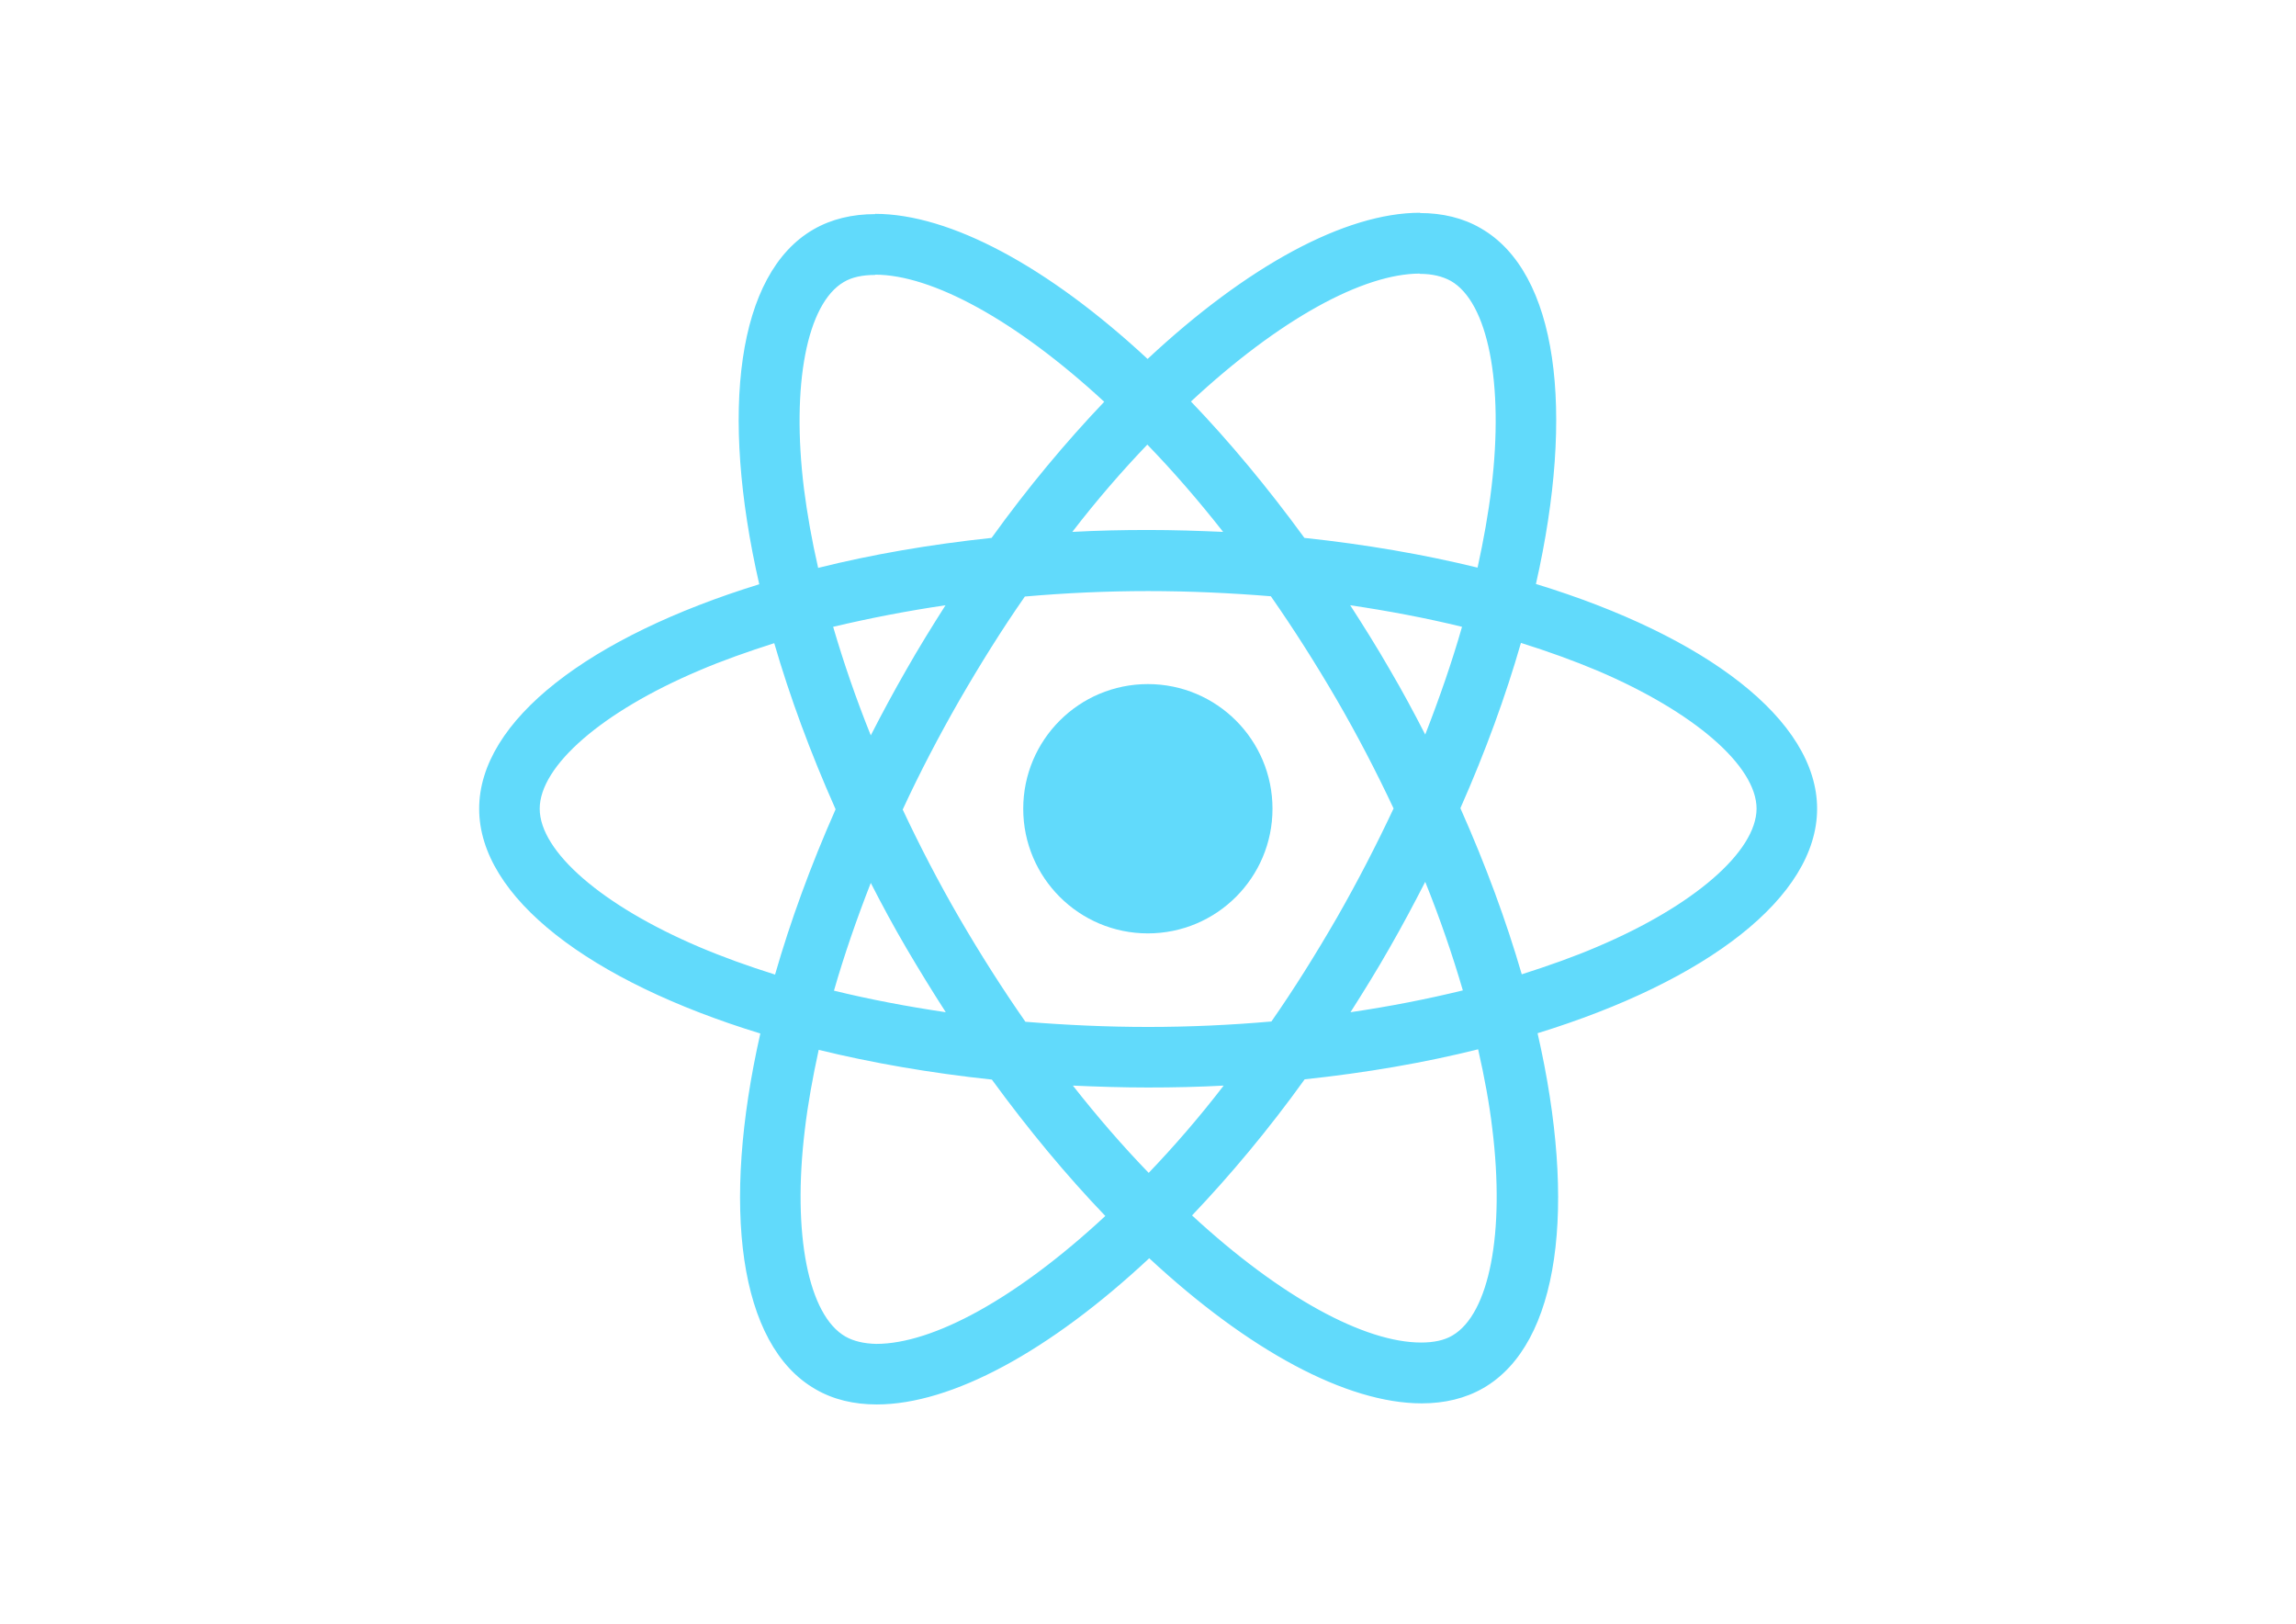
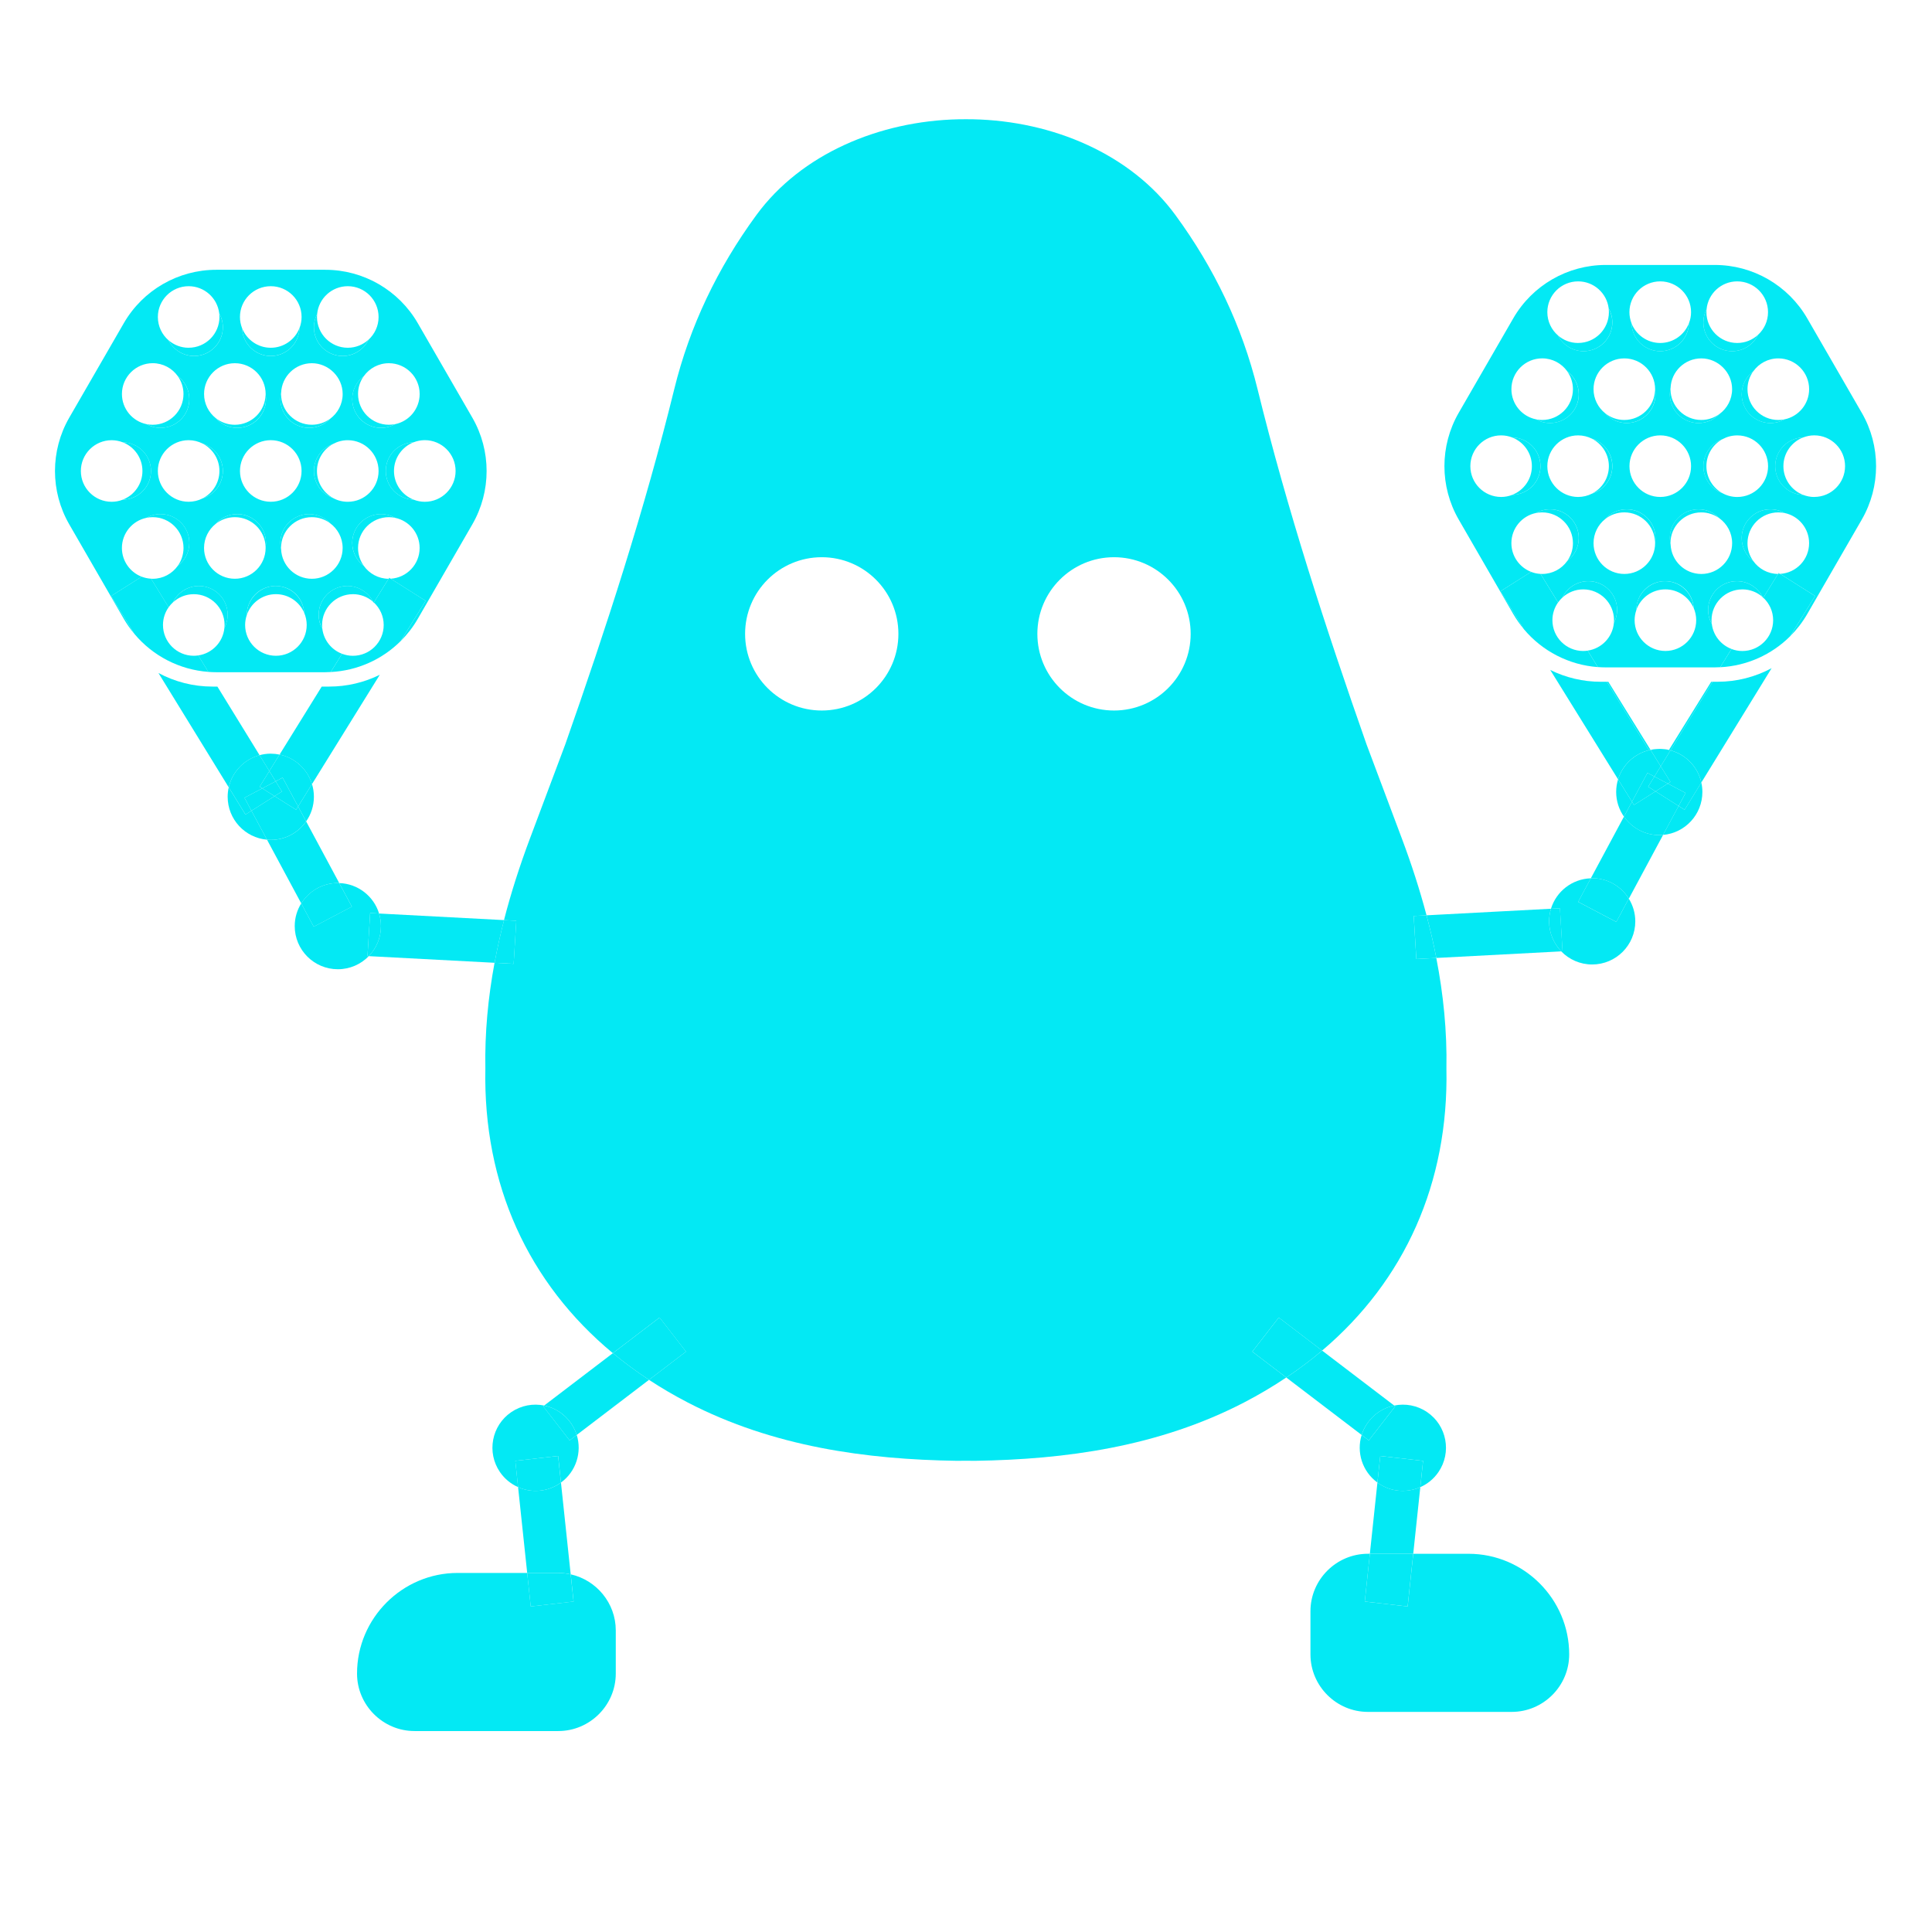
- <svg xmlns="http://www.w3.org/2000/svg" viewBox="0 0 841.9 595.3">
-   <g fill="#61DAFB">
-     <path d="M666.3 296.5c0-32.5-40.7-63.3-103.1-82.4 14.4-63.6 8-114.2-20.2-130.4-6.5-3.8-14.1-5.6-22.4-5.6v22.3c4.6 0 8.3.9 11.4 2.6 13.6 7.8 19.5 37.5 14.9 75.7-1.1 9.4-2.9 19.3-5.1 29.4-19.6-4.8-41-8.5-63.5-10.9-13.5-18.5-27.5-35.3-41.6-50 32.6-30.3 63.2-46.9 84-46.9V78c-27.5 0-63.5 19.6-99.9 53.6-36.4-33.8-72.4-53.2-99.9-53.2v22.3c20.7 0 51.4 16.5 84 46.6-14 14.7-28 31.4-41.3 49.9-22.6 2.4-44 6.1-63.6 11-2.3-10-4-19.7-5.2-29-4.7-38.2 1.1-67.9 14.6-75.8 3-1.8 6.9-2.6 11.5-2.6V78.5c-8.4 0-16 1.8-22.6 5.6-28.1 16.2-34.4 66.7-19.9 130.1-62.2 19.2-102.7 49.9-102.7 82.3 0 32.5 40.7 63.3 103.1 82.4-14.4 63.6-8 114.2 20.2 130.4 6.5 3.8 14.1 5.6 22.5 5.6 27.5 0 63.5-19.6 99.9-53.6 36.4 33.8 72.4 53.2 99.9 53.2 8.4 0 16-1.8 22.6-5.6 28.1-16.2 34.4-66.7 19.9-130.1 62-19.1 102.5-49.9 102.5-82.3zm-130.2-66.7c-3.7 12.9-8.3 26.2-13.5 39.5-4.1-8-8.4-16-13.1-24-4.6-8-9.5-15.8-14.4-23.4 14.2 2.1 27.9 4.7 41 7.9zm-45.8 106.5c-7.8 13.5-15.8 26.3-24.1 38.2-14.9 1.3-30 2-45.2 2-15.1 0-30.2-.7-45-1.9-8.3-11.9-16.4-24.6-24.2-38-7.6-13.1-14.5-26.4-20.8-39.8 6.2-13.4 13.2-26.8 20.7-39.9 7.8-13.5 15.8-26.3 24.1-38.2 14.9-1.3 30-2 45.2-2 15.1 0 30.2.7 45 1.9 8.3 11.9 16.4 24.6 24.2 38 7.6 13.1 14.5 26.4 20.8 39.8-6.3 13.4-13.2 26.8-20.7 39.9zm32.3-13c5.4 13.4 10 26.8 13.8 39.8-13.1 3.2-26.9 5.9-41.2 8 4.9-7.7 9.8-15.6 14.4-23.7 4.6-8 8.9-16.1 13-24.1zM421.2 430c-9.3-9.6-18.6-20.3-27.8-32 9 .4 18.2.7 27.5.7 9.4 0 18.7-.2 27.8-.7-9 11.7-18.3 22.4-27.5 32zm-74.4-58.9c-14.2-2.1-27.9-4.7-41-7.9 3.7-12.9 8.3-26.2 13.5-39.5 4.1 8 8.4 16 13.1 24 4.7 8 9.5 15.8 14.4 23.4zM420.7 163c9.3 9.6 18.6 20.3 27.8 32-9-.4-18.2-.7-27.5-.7-9.4 0-18.7.2-27.8.7 9-11.7 18.3-22.4 27.5-32zm-74 58.9c-4.9 7.7-9.8 15.6-14.4 23.7-4.6 8-8.9 16-13 24-5.4-13.4-10-26.8-13.8-39.8 13.1-3.1 26.9-5.8 41.2-7.9zm-90.5 125.2c-35.4-15.1-58.3-34.9-58.3-50.6 0-15.7 22.9-35.6 58.3-50.6 8.6-3.7 18-7 27.7-10.1 5.7 19.6 13.2 40 22.5 60.9-9.2 20.8-16.6 41.1-22.2 60.6-9.9-3.1-19.3-6.5-28-10.2zM310 490c-13.6-7.8-19.5-37.5-14.9-75.7 1.1-9.4 2.9-19.3 5.1-29.4 19.6 4.8 41 8.5 63.5 10.9 13.5 18.5 27.5 35.3 41.6 50-32.6 30.3-63.2 46.9-84 46.9-4.5-.1-8.3-1-11.3-2.7zm237.2-76.2c4.7 38.2-1.1 67.9-14.6 75.8-3 1.8-6.9 2.6-11.5 2.6-20.7 0-51.4-16.5-84-46.6 14-14.7 28-31.4 41.3-49.9 22.6-2.4 44-6.1 63.6-11 2.3 10.1 4.1 19.8 5.2 29.1zm38.5-66.7c-8.6 3.7-18 7-27.7 10.1-5.7-19.6-13.2-40-22.5-60.9 9.2-20.8 16.6-41.1 22.2-60.6 9.9 3.1 19.3 6.5 28.1 10.2 35.4 15.1 58.3 34.9 58.3 50.6-.1 15.7-23 35.6-58.4 50.6zM320.8 78.4z" />
-     <circle cx="420.9" cy="296.5" r="45.7" />
-     <path d="M520.5 78.1z" />
-   </g>
+ <svg xmlns="http://www.w3.org/2000/svg" id="Layer_1" data-name="Layer 1" viewBox="140 150 800 800">
+   <defs>
+     <style>
+       .cls-1 {
+         fill: #03e9f4;
+       }
+     </style>
+   </defs>
+   <path class="cls-1" d="m812.44,488.15l-13.71,25.53c.19,0,.38-.03.58-.03,6.41,0,12.01,3.39,15.16,8.46l14.18-26.39c-.52.05-1.04.08-1.56.08-6.06,0-11.41-3.03-14.64-7.65Z" />
+   <path class="cls-1" d="m782.22,526.29l-51.52,2.72c1.55,5.86,2.91,11.74,4.06,17.66l51.74-2.73c-3.12-3.22-5.05-7.6-5.05-12.43,0-1.82.28-3.57.78-5.22Z" />
+   <path class="cls-1" d="m793.48,523.44l5.24-9.75c-7.79.25-14.32,5.47-16.5,12.61l3.7-.2,1.09,17.82-.53.03c3.24,3.34,7.78,5.42,12.8,5.42,9.86,0,17.86-7.99,17.86-17.86,0-3.45-1-6.66-2.69-9.4l-5.18,9.64-15.8-8.31Z" />
+   <path class="cls-1" d="m799.3,513.65c-.19,0-.38.02-.58.03l-5.24,9.75,15.8,8.31,5.18-9.64c-3.15-5.07-8.75-8.46-15.16-8.46Z" />
+   <path class="cls-1" d="m785.93,526.09l-3.7.2c-.5,1.65-.78,3.4-.78,5.22,0,4.84,1.93,9.22,5.05,12.43l.53-.03-1.09-17.82Z" />
+   <path class="cls-1" d="m827.46,460.09c-.06,0-.13.01-.19.01,1.54.02,3.02.23,4.45.62l17.46-28.4h-.62l-17.45,28.15c-1.18-.24-2.4-.37-3.64-.37Z" />
+   <path class="cls-1" d="m822.78,460.64l-17.42-28.33h-2.47c-7.39,0-14.54-1.72-20.96-4.89l28.07,45.27c1.83-5.95,6.69-10.54,12.77-12.05Z" />
+   <path class="cls-1" d="m851.26,432.31h-2.08l-17.46,28.4c6.37,1.71,11.33,6.84,12.77,13.31l29.1-47.34c-6.76,3.62-14.4,5.62-22.33,5.62Z" />
+   <path class="cls-1" d="m810.01,472.69c-.51,1.66-.79,3.42-.79,5.25,0,3.8,1.2,7.31,3.22,10.21l3.32-6.18-5.75-9.27Z" />
+   <path class="cls-1" d="m835.07,483.74l-6.44,11.98c9.13-.79,16.29-8.44,16.29-17.78,0-1.35-.16-2.65-.44-3.91l-6.93,11.28-2.48-1.57Z" />
+   <path class="cls-1" d="m825.51,477.69l-8.91,5.63-.84-1.35-3.32,6.18c3.23,4.62,8.58,7.65,14.64,7.65.53,0,1.05-.03,1.56-.08l6.44-11.98-9.57-6.05Z" />
+   <path class="cls-1" d="m823.5,460.58l4.17,6.72,4.04-6.58c-1.42-.38-2.91-.6-4.45-.62-1.3.02-2.55.2-3.76.48Z" />
+   <path class="cls-1" d="m822.17,470.03l2.88,1.52,2.62-4.25-4.17-6.72c-.22.05-.46.08-.68.14l-.04-.07c-6.08,1.51-10.94,6.1-12.77,12.05l5.75,9.27,6.41-11.94Z" />
+   <polygon class="cls-1" points="825.05 471.55 822.17 470.03 815.76 481.97 816.6 483.32 825.51 477.69 822.46 475.76 825.05 471.55" />
+   <path class="cls-1" d="m831.71,460.72l-4.04,6.58,4.02,6.48-1.09.69,7.37,3.88-2.89,5.39,2.48,1.57,6.93-11.28c-1.45-6.47-6.41-11.6-12.77-13.31Z" />
+   <polygon class="cls-1" points="835.07 483.74 837.97 478.35 830.6 474.47 825.51 477.69 835.07 483.74" />
+   <polygon class="cls-1" points="830.6 474.47 831.69 473.78 827.67 467.29 825.05 471.55 830.6 474.47" />
+   <polygon class="cls-1" points="822.46 475.76 825.51 477.69 830.6 474.47 825.05 471.55 822.46 475.76" />
+   <path class="cls-1" d="m823.43,460.46l-17.45-28.15h-.62l17.42,28.33c.22-.05.43-.14.65-.18Z" />
+   <path class="cls-1" d="m827.07,460.09c-1.25,0-2.47.13-3.64.37l.07.12c1.22-.28,2.47-.46,3.76-.48-.06,0-.13-.01-.19-.01Z" />
+   <path class="cls-1" d="m822.78,460.64l.04.07c.22-.06.46-.09.68-.14l-.07-.12c-.22.05-.43.13-.65.18Z" />
+   <path class="cls-1" d="m910.91,320.92l-22.57-39.09c-7.9-13.68-22.5-22.12-38.3-22.12h-45.14c-15.8,0-30.4,8.43-38.3,22.12l-22.57,39.09c-7.9,13.68-7.9,30.55,0,44.23l22.57,39.09c1.3,2.25,2.79,4.34,4.42,6.28l-9.66-15.72,12.65-8c-4.78-1.84-8.18-6.47-8.18-11.89,0-6.16,4.37-11.3,10.17-12.49,1.73-.97,3.72-1.54,5.84-1.54,6.57,0,11.9,5.33,11.9,11.9,0,3.9-1.89,7.36-4.79,9.53-2.31,3.24-6.09,5.35-10.37,5.35-.23,0-.45-.02-.68-.03l7.27,11.82c.53-.75,1.15-1.44,1.82-2.06,1.92-3.99,5.99-6.75,10.72-6.75,6.57,0,11.9,5.33,11.9,11.9,0,1.97-.49,3.83-1.34,5.47-.55,5.86-5.07,10.55-10.84,11.39l4.19,6.82c1.08.08,2.17.13,3.27.13h45.14c.76,0,1.51-.04,2.27-.08l4.68-7.55c-4.36-1.64-7.57-5.59-8.16-10.36-.97-1.72-1.52-3.7-1.52-5.82,0-6.57,5.33-11.9,11.9-11.9,4.63,0,8.64,2.65,10.61,6.52.12.1.23.21.35.32l6.09-9.82c-4.24-.04-7.97-2.14-10.26-5.35-2.9-2.17-4.79-5.62-4.79-9.53,0-6.57,5.33-11.9,11.9-11.9,2.12,0,4.11.56,5.84,1.54,5.81,1.19,10.17,6.33,10.17,12.49,0,6.79-5.31,12.33-12,12.72l14.49,9.16-10.32,16.65c2.71-2.71,5.1-5.79,7.07-9.2l22.57-39.09c7.9-13.68,7.9-30.55,0-44.23Zm-64.25-42.87c.61-6.47,6.06-11.54,12.69-11.54,7.04,0,12.75,5.71,12.75,12.75,0,3.73-1.61,7.07-4.16,9.41-1.92,3.99-5.99,6.75-10.72,6.75-6.57,0-11.9-5.33-11.9-11.9,0-1.97.49-3.83,1.34-5.47Zm10.57,33.1c0,4.23-2.07,7.97-5.24,10.29-2.17,2.3-5.24,3.74-8.65,3.74-6.57,0-11.9-5.33-11.9-11.9,0-.92.11-1.81.31-2.67.29-6.79,5.87-12.21,12.73-12.21s12.75,5.71,12.75,12.75Zm-17,31.88c0,7.04-5.71,12.75-12.75,12.75s-12.75-5.71-12.75-12.75,5.71-12.75,12.75-12.75,12.75,5.71,12.75,12.75Zm-12.75-76.52c7.04,0,12.75,5.71,12.75,12.75,0,1.62-.32,3.17-.87,4.6-.18,6.41-5.43,11.56-11.89,11.56s-11.7-5.15-11.89-11.56c-.55-1.43-.87-2.97-.87-4.6,0-7.04,5.71-12.75,12.75-12.75Zm-2.13,44.64c0,.1-.01.19-.01.29.09.6.16,1.21.16,1.84,0,6.57-5.33,11.9-11.9,11.9-3.57,0-6.77-1.58-8.95-4.07-2.92-2.34-4.8-5.93-4.8-9.96,0-7.04,5.71-12.75,12.75-12.75s12.75,5.71,12.75,12.75Zm-31.88-44.64c6.51,0,11.88,4.89,12.65,11.19.97,1.72,1.52,3.7,1.52,5.82,0,6.57-5.33,11.9-11.9,11.9-4.63,0-8.64-2.65-10.61-6.52-2.7-2.34-4.41-5.78-4.41-9.64,0-7.04,5.71-12.75,12.75-12.75Zm-14.88,31.88c4.28,0,8.06,2.12,10.37,5.35,2.9,2.17,4.79,5.62,4.79,9.53,0,6.57-5.33,11.9-11.9,11.9-2.12,0-4.11-.56-5.84-1.54-5.81-1.19-10.17-6.33-10.17-12.49,0-7.04,5.71-12.75,12.75-12.75Zm-12.43,56.53c-1.42.55-2.96.86-4.57.86-7.04,0-12.75-5.71-12.75-12.75s5.71-12.75,12.75-12.75c1.61,0,3.15.31,4.57.86,6.49.1,11.72,5.38,11.72,11.89s-5.23,11.8-11.72,11.89Zm27.31.86c-7.04,0-12.75-5.71-12.75-12.75s5.71-12.75,12.75-12.75c2.05,0,3.99.5,5.71,1.36,4.9,1.48,8.47,6.02,8.47,11.39s-3.57,9.92-8.47,11.39c-1.72.86-3.65,1.36-5.71,1.36Zm6.38,19.13c0-4.03,1.88-7.62,4.8-9.96,2.18-2.49,5.38-4.07,8.95-4.07,6.57,0,11.9,5.33,11.9,11.9,0,.63-.06,1.24-.16,1.84,0,.1.01.19.01.29,0,7.04-5.71,12.75-12.75,12.75s-12.75-5.71-12.75-12.75Zm29.76,44.64c-7.04,0-12.75-5.71-12.75-12.75,0-1.46.26-2.86.71-4.17,0-.03,0-.05,0-.08,0-6.57,5.33-11.9,11.9-11.9s11.46,4.92,11.86,11.13c.66,1.54,1.03,3.24,1.03,5.02,0,7.04-5.71,12.75-12.75,12.75Zm14.88-31.88c-6.86,0-12.44-5.42-12.73-12.21-.2-.86-.31-1.75-.31-2.67,0-6.57,5.33-11.9,11.9-11.9,3.41,0,6.48,1.44,8.65,3.74,3.17,2.32,5.24,6.06,5.24,10.29,0,7.04-5.71,12.75-12.75,12.75Zm14.88-31.88c-2.19,0-4.26-.55-6.06-1.53-4.64-1.63-7.97-6.03-7.97-11.22s3.33-9.6,7.97-11.22c1.8-.98,3.87-1.53,6.06-1.53,7.04,0,12.75,5.71,12.75,12.75s-5.71,12.75-12.75,12.75Zm1.84-42.51c0-3.9,1.89-7.36,4.79-9.53,2.31-3.24,6.09-5.35,10.37-5.35,7.04,0,12.75,5.71,12.75,12.75,0,6.16-4.37,11.3-10.17,12.49-1.73.97-3.72,1.54-5.84,1.54-6.57,0-11.9-5.33-11.9-11.9Zm30.04,42.51c-1.62,0-3.17-.32-4.6-.87-6.41-.18-11.56-5.43-11.56-11.89s5.15-11.7,11.56-11.89c1.43-.55,2.97-.87,4.6-.87,7.04,0,12.75,5.71,12.75,12.75s-5.71,12.75-12.75,12.75Z" />
+   <path class="cls-1" d="m807.62,343.03c0-5.38-3.57-9.92-8.47-11.39,4.18,2.1,7.05,6.4,7.05,11.39s-2.87,9.3-7.05,11.39c4.9-1.48,8.47-6.02,8.47-11.39Z" />
+   <path class="cls-1" d="m766.14,331.14c4.78,1.84,8.18,6.46,8.18,11.89s-3.4,10.05-8.18,11.89c6.49-.1,11.72-5.38,11.72-11.89s-5.23-11.8-11.72-11.89Z" />
+   <path class="cls-1" d="m878.47,343.03c0-5.42,3.39-10.04,8.16-11.89-6.41.18-11.56,5.43-11.56,11.89s5.15,11.7,11.56,11.89c-4.77-1.85-8.16-6.47-8.16-11.89Z" />
+   <path class="cls-1" d="m846.59,343.03c0-4.85,2.71-9.07,6.7-11.22-4.64,1.63-7.97,6.03-7.97,11.22s3.33,9.6,7.97,11.22c-3.99-2.16-6.7-6.37-6.7-11.22Z" />
+   <path class="cls-1" d="m778.57,323.9c-.88,0-1.75-.09-2.58-.26,1.73.97,3.72,1.54,5.84,1.54,6.57,0,11.9-5.33,11.9-11.9,0-3.9-1.89-7.36-4.79-9.53,1.49,2.09,2.38,4.64,2.38,7.4,0,7.04-5.71,12.75-12.75,12.75Z" />
+   <path class="cls-1" d="m812.58,323.9c-3.01,0-5.77-1.05-7.96-2.8,2.18,2.49,5.38,4.07,8.95,4.07,6.57,0,11.9-5.33,11.9-11.9,0-.63-.06-1.24-.16-1.84-.15,6.91-5.79,12.47-12.74,12.47Z" />
+   <path class="cls-1" d="m876.35,323.9c-7.04,0-12.75-5.71-12.75-12.75,0-2.76.89-5.31,2.38-7.4-2.9,2.17-4.79,5.62-4.79,9.53,0,6.57,5.33,11.9,11.9,11.9,2.12,0,4.11-.56,5.84-1.54-.83.17-1.7.26-2.58.26Z" />
+   <path class="cls-1" d="m831.71,311.15c0-.18.02-.36.03-.54-.2.86-.31,1.75-.31,2.67,0,6.57,5.33,11.9,11.9,11.9,3.41,0,6.48-1.44,8.65-3.74-2.11,1.54-4.7,2.46-7.51,2.46-7.04,0-12.75-5.71-12.75-12.75Z" />
+   <path class="cls-1" d="m808.33,406.8c0,.41-.02.82-.06,1.22.85-1.64,1.34-3.49,1.34-5.47,0-6.57-5.33-11.9-11.9-11.9-4.72,0-8.79,2.76-10.72,6.75,2.27-2.07,5.28-3.35,8.59-3.35,7.04,0,12.75,5.71,12.75,12.75Z" />
+   <path class="cls-1" d="m829.58,394.05c5.26,0,9.77,3.18,11.72,7.73-.4-6.21-5.55-11.13-11.86-11.13s-11.9,5.33-11.9,11.9c0,.03,0,.05,0,.08,1.73-4.99,6.46-8.58,12.04-8.58Z" />
+   <path class="cls-1" d="m861.47,394.05c3.19,0,6.1,1.18,8.34,3.12-1.97-3.87-5.97-6.52-10.61-6.52-6.57,0-11.9,5.33-11.9,11.9,0,2.11.56,4.09,1.52,5.82-.06-.51-.11-1.03-.11-1.56,0-7.04,5.71-12.75,12.75-12.75Z" />
+   <path class="cls-1" d="m791.32,374.92c0,2.76-.89,5.31-2.38,7.4,2.9-2.17,4.79-5.62,4.79-9.53,0-6.57-5.33-11.9-11.9-11.9-2.12,0-4.11.56-5.84,1.54.83-.17,1.7-.26,2.58-.26,7.04,0,12.75,5.71,12.75,12.75Z" />
+   <path class="cls-1" d="m825.32,374.63c.09-.6.16-1.21.16-1.84,0-6.57-5.33-11.9-11.9-11.9-3.57,0-6.77,1.58-8.95,4.07,2.18-1.75,4.94-2.8,7.96-2.8,6.95,0,12.59,5.56,12.74,12.47Z" />
+   <path class="cls-1" d="m876.35,362.17c.88,0,1.75.09,2.58.26-1.73-.97-3.72-1.54-5.84-1.54-6.57,0-11.9,5.33-11.9,11.9,0,3.9,1.89,7.36,4.79,9.53-1.49-2.09-2.38-4.64-2.38-7.4,0-7.04,5.71-12.75,12.75-12.75Z" />
+   <path class="cls-1" d="m844.46,362.17c2.81,0,5.41.92,7.51,2.46-2.17-2.3-5.24-3.74-8.65-3.74-6.57,0-11.9,5.33-11.9,11.9,0,.92.11,1.81.31,2.67,0-.18-.03-.36-.03-.54,0-7.04,5.71-12.75,12.75-12.75Z" />
+   <path class="cls-1" d="m793.45,292.02c-3.19,0-6.1-1.18-8.34-3.12,1.97,3.87,5.97,6.52,10.61,6.52,6.57,0,11.9-5.33,11.9-11.9,0-2.11-.56-4.09-1.52-5.82.06.51.11,1.03.11,1.56,0,7.04-5.71,12.75-12.75,12.75Z" />
+   <path class="cls-1" d="m827.46,292.02c-5.42,0-10.04-3.39-11.89-8.16.18,6.41,5.43,11.56,11.89,11.56s11.7-5.15,11.89-11.56c-1.85,4.77-6.47,8.16-11.89,8.16Z" />
+   <path class="cls-1" d="m857.22,295.42c4.72,0,8.79-2.76,10.72-6.75-2.27,2.07-5.28,3.35-8.59,3.35-7.04,0-12.75-5.71-12.75-12.75,0-.41.02-.82.06-1.22-.85,1.64-1.34,3.49-1.34,5.47,0,6.57,5.33,11.9,11.9,11.9Z" />
+   <path class="cls-1" d="m877.1,387.64c-.25.01-.5.04-.75.04-.04,0-.07,0-.11,0l-6.09,9.82c2.5,2.33,4.07,5.64,4.07,9.32,0,7.04-5.71,12.75-12.75,12.75-1.58,0-3.09-.3-4.49-.83l-4.68,7.55c11.02-.56,21.31-5.2,28.97-12.84l10.32-16.65-14.49-9.16Z" />
+   <path class="cls-1" d="m795.57,419.56c-7.04,0-12.75-5.71-12.75-12.75,0-2.74.87-5.27,2.34-7.35l-7.27-11.82c-1.37-.07-2.68-.36-3.9-.83l-12.65,8,9.66,15.72c7.63,9.1,18.65,14.82,30.61,15.7l-4.19-6.82c-.61.09-1.22.15-1.85.15Z" />
+   <path class="cls-1" d="m870.15,397.48c-.11-.11-.23-.21-.35-.32.08.16.16.33.24.49l.11-.18Z" />
+   <path class="cls-1" d="m877.1,387.64l-.6-.38-.26.41s.07,0,.11,0c.25,0,.5-.02.75-.04Z" />
+   <path class="cls-1" d="m725.39,529.29l5.31-.28c-2.83-10.68-6.26-21.26-10.18-31.7-4.89-13.03-9.81-26.05-14.67-39.09-17.01-48.45-32.85-97.17-45.13-147.11-6.41-26.07-17.91-50.1-34.03-72.1-18.47-25.2-50.74-38.92-83.8-39.62-.98-.02-1.96-.01-2.93-.02-.98,0-1.95,0-2.93.02-33.06.7-65.33,14.42-83.8,39.62-16.12,22-27.62,46.03-34.03,72.1-12.28,49.94-28.11,98.66-45.13,147.11-4.86,13.03-9.78,26.05-14.67,39.09-4.16,11.09-7.79,22.33-10.71,33.69l5.09.27-1.09,17.82-7.91-.42c-2.68,14.44-4.08,29.05-3.8,43.8-.97,47.9,17.71,88.76,52.78,117.84l19.34-14.74,10.95,14.11-15.32,11.68c5.1,3.34,10.45,6.49,16.08,9.4,35.43,18.35,73.98,23.57,111.34,24.13,1.27,0,2.53-.02,3.8-.03,1.27.01,2.53.03,3.8.03,37.37-.56,75.91-5.78,111.34-24.13,6.16-3.19,11.99-6.66,17.52-10.36l-14.06-10.72,10.95-14.11,17.95,13.68c34.24-29,52.44-69.46,51.48-116.77.29-15.44-1.26-30.72-4.19-45.81l-8.27.44-1.09-17.82Zm-245.12-85.08c-17.53,0-31.74-14.21-31.74-31.74s14.21-31.74,31.74-31.74,31.74,14.21,31.74,31.74-14.21,31.74-31.74,31.74Zm121.02,0c-17.53,0-31.74-14.21-31.74-31.74s14.21-31.74,31.74-31.74,31.74,14.21,31.74,31.74-14.21,31.74-31.74,31.74Z" />
+   <path class="cls-1" d="m725.39,529.29l1.09,17.82,8.27-.44c-1.15-5.92-2.51-11.81-4.06-17.66l-5.31.28Z" />
+   <path class="cls-1" d="m279.9,515.64c.19,0,.38.02.58.03l-13.71-25.53c-3.23,4.62-8.58,7.65-14.64,7.65-.53,0-1.05-.03-1.56-.08l14.18,26.39c3.15-5.07,8.75-8.46,15.16-8.46Z" />
+   <path class="cls-1" d="m296.97,528.27c.5,1.65.78,3.4.78,5.22,0,4.84-1.93,9.22-5.05,12.43l52.1,2.75c1.1-5.92,2.41-11.81,3.92-17.67l-51.74-2.73Z" />
+   <path class="cls-1" d="m353.8,531.27l-5.09-.27c-1.5,5.86-2.82,11.75-3.92,17.67l7.91.42,1.09-17.82Z" />
+   <path class="cls-1" d="m293.27,528.07l3.7.2c-2.18-7.14-8.71-12.36-16.5-12.61l5.24,9.75-15.8,8.31-5.18-9.64c-1.7,2.73-2.69,5.94-2.69,9.4,0,9.86,7.99,17.86,17.86,17.86,5.02,0,9.56-2.08,12.8-5.42l-.53-.03,1.1-17.82Z" />
+   <path class="cls-1" d="m285.71,525.42l-5.24-9.75c-.19,0-.38-.03-.58-.03-6.41,0-12.01,3.39-15.16,8.46l5.18,9.64,15.8-8.31Z" />
+   <path class="cls-1" d="m296.97,528.27l-3.7-.2-1.1,17.82.53.03c3.12-3.22,5.05-7.6,5.05-12.43,0-1.82-.28-3.57-.78-5.22Z" />
+   <path class="cls-1" d="m354.53,765.8l3.77,35.52h12.86c1.77,0,3.49.21,5.15.58l-4.03-38.01c-.16.11-.3.24-.46.35-5.29,3.61-11.83,3.97-17.29,1.56Z" />
+   <path class="cls-1" d="m365.33,732.01c4.39.9,8.46,3.43,11.18,7.42,1.02,1.5,1.78,3.1,2.3,4.75l29.94-22.83c-5.28-3.46-10.27-7.14-14.97-11.04l-28.45,21.69Z" />
+   <path class="cls-1" d="m413.12,695.57l-19.34,14.74c4.7,3.9,9.69,7.58,14.97,11.04l15.32-11.68-10.95-14.11Z" />
+   <path class="cls-1" d="m364.91,732.32l.42-.32c-4.56-.93-9.48-.1-13.63,2.73-8.15,5.56-10.25,16.67-4.69,24.81,1.95,2.85,4.58,4.94,7.52,6.25l-1.15-10.88,17.74-2.03,1.17,11.01c6.29-4.59,8.75-12.59,6.53-19.71l-2.95,2.25-10.95-14.11Z" />
+   <path class="cls-1" d="m353.37,754.92l1.15,10.88c5.46,2.41,12,2.06,17.29-1.56.16-.11.3-.23.46-.35l-1.17-11.01-17.74,2.03Z" />
+   <path class="cls-1" d="m365.33,732.01l-.42.32,10.95,14.11,2.95-2.25c-.51-1.65-1.27-3.25-2.3-4.75-2.73-4-6.79-6.53-11.18-7.42Z" />
+   <path class="cls-1" d="m710.82,764.24c-.16-.11-.3-.23-.46-.35l-3.13,29.49h17.96l2.93-27.59c-5.46,2.41-12,2.06-17.29-1.56Z" />
+   <path class="cls-1" d="m703.83,744.18c.51-1.65,1.27-3.25,2.3-4.75,2.73-4,6.79-6.53,11.18-7.42l-29.84-22.75c-4.65,3.93-9.6,7.64-14.83,11.15l31.2,23.78Z" />
+   <path class="cls-1" d="m658.57,709.68l14.06,10.72c5.23-3.5,10.19-7.21,14.83-11.15l-17.95-13.68-10.95,14.11Z" />
+   <path class="cls-1" d="m706.78,746.43l-2.95-2.25c-2.22,7.12.23,15.11,6.53,19.71l1.17-11.01,17.74,2.03-1.15,10.88c2.94-1.3,5.57-3.39,7.52-6.25,5.56-8.15,3.46-19.26-4.69-24.81-4.15-2.83-9.07-3.66-13.63-2.73l.42.32-10.95,14.11Z" />
+   <path class="cls-1" d="m711.53,752.88l-1.17,11.01c.16.11.3.24.46.35,5.29,3.61,11.83,3.97,17.29,1.56l1.15-10.88-17.74-2.03Z" />
+   <path class="cls-1" d="m706.13,739.43c-1.02,1.5-1.78,3.1-2.3,4.75l2.95,2.25,10.95-14.11-.42-.32c-4.39.9-8.46,3.43-11.18,7.42Z" />
+   <path class="cls-1" d="m269.19,474.68l28.07-45.27c-6.41,3.16-13.56,4.89-20.96,4.89h-3.08l-17.45,28.15c6.39,1.33,11.53,6.07,13.42,12.23Z" />
+   <path class="cls-1" d="m247.48,462.7l-17.46-28.4h-2.08c-7.93,0-15.57-2-22.33-5.62l29.1,47.34c1.45-6.47,6.41-11.6,12.77-13.31Z" />
+   <path class="cls-1" d="m241.64,487.29l-6.93-11.28c-.28,1.26-.44,2.57-.44,3.91,0,9.33,7.16,16.98,16.29,17.78l-6.44-11.98-2.48,1.57Z" />
+   <path class="cls-1" d="m266.76,490.13c2.02-2.89,3.22-6.41,3.22-10.21,0-1.83-.28-3.59-.79-5.25l-5.75,9.27,3.32,6.18Z" />
+   <path class="cls-1" d="m266.76,490.13l-3.32-6.18-.84,1.35-8.91-5.63-9.57,6.05,6.44,11.98c.52.05,1.04.08,1.56.08,6.06,0,11.41-3.03,14.64-7.65Z" />
+   <path class="cls-1" d="m252.12,462.07c-1.61,0-3.16.23-4.64.63l4.04,6.58,4.24-6.83c-1.18-.24-2.4-.37-3.64-.37Z" />
+   <path class="cls-1" d="m255.77,462.44l-4.24,6.83,2.62,4.25,2.88-1.52,6.41,11.94,5.75-9.27c-1.89-6.16-7.03-10.91-13.42-12.23Z" />
+   <polygon class="cls-1" points="254.14 473.53 256.73 477.75 253.69 479.67 262.6 485.3 263.44 483.95 257.03 472.02 254.14 473.53" />
+   <path class="cls-1" d="m244.12,485.72l-2.89-5.39,7.37-3.88-1.09-.69,4.02-6.48-4.04-6.58c-6.37,1.71-11.33,6.84-12.77,13.31l6.93,11.28,2.48-1.57Z" />
+   <polygon class="cls-1" points="241.23 480.33 244.12 485.72 253.69 479.67 248.6 476.45 241.23 480.33" />
+   <polygon class="cls-1" points="251.53 469.28 247.51 475.76 248.6 476.45 254.14 473.53 251.53 469.28" />
+   <polygon class="cls-1" points="254.14 473.53 248.6 476.45 253.69 479.67 256.73 477.75 254.14 473.53" />
+   <path class="cls-1" d="m198.66,388.8c-4.78-1.84-8.18-6.47-8.18-11.89,0-6.16,4.37-11.3,10.17-12.49,1.73-.97,3.72-1.54,5.84-1.54,6.57,0,11.9,5.33,11.9,11.9,0,3.9-1.89,7.36-4.79,9.53-2.31,3.24-6.09,5.35-10.37,5.35-.23,0-.45-.02-.68-.03l7.27,11.82c.53-.75,1.15-1.44,1.82-2.06,1.92-3.99,5.99-6.75,10.72-6.75,6.57,0,11.9,5.33,11.9,11.9,0,1.97-.49,3.83-1.34,5.47-.55,5.86-5.07,10.55-10.84,11.39l4.19,6.82c1.08.08,2.17.13,3.27.13h45.14c.76,0,1.51-.04,2.27-.08l4.68-7.55c-4.36-1.64-7.57-5.59-8.16-10.36-.97-1.72-1.52-3.7-1.52-5.82,0-6.57,5.33-11.9,11.9-11.9,4.63,0,8.64,2.65,10.61,6.52.12.1.23.21.35.32l6.09-9.82c-4.24-.04-7.97-2.14-10.26-5.35-2.9-2.17-4.79-5.62-4.79-9.53,0-6.57,5.33-11.9,11.9-11.9,2.12,0,4.11.56,5.84,1.54,5.81,1.19,10.17,6.33,10.17,12.49,0,6.79-5.31,12.33-12,12.72l14.49,9.16-10.32,16.65c2.71-2.71,5.1-5.79,7.07-9.2l22.57-39.09c7.9-13.68,7.9-30.55,0-44.23l-22.57-39.09c-7.9-13.68-22.5-22.12-38.3-22.12h-45.14c-15.8,0-30.4,8.43-38.3,22.12l-22.57,39.09c-7.9,13.68-7.9,30.55,0,44.23l22.57,39.09c1.3,2.25,2.79,4.34,4.42,6.28l-9.66-15.72,12.65-8Zm19.45-31.03c-7.04,0-12.75-5.71-12.75-12.75s5.71-12.75,12.75-12.75c2.05,0,3.99.5,5.71,1.36,4.9,1.48,8.47,6.02,8.47,11.39s-3.57,9.92-8.47,11.39c-1.72.86-3.65,1.36-5.71,1.36Zm6.38,19.13c0-4.03,1.88-7.62,4.8-9.96,2.18-2.49,5.38-4.07,8.95-4.07,6.57,0,11.9,5.33,11.9,11.9,0,.63-.06,1.24-.16,1.84,0,.1.01.19.01.29,0,7.04-5.71,12.75-12.75,12.75s-12.75-5.71-12.75-12.75Zm14.88-31.88c0-7.04,5.71-12.75,12.75-12.75s12.75,5.71,12.75,12.75-5.71,12.75-12.75,12.75-12.75-5.71-12.75-12.75Zm14.88,76.52c-7.04,0-12.75-5.71-12.75-12.75,0-1.46.26-2.86.71-4.17,0-.03,0-.05,0-.08,0-6.57,5.33-11.9,11.9-11.9s11.46,4.92,11.86,11.13c.66,1.54,1.03,3.24,1.03,5.02,0,7.04-5.71,12.75-12.75,12.75Zm14.88-31.88c-6.86,0-12.44-5.42-12.73-12.21-.2-.86-.31-1.75-.31-2.67,0-6.57,5.33-11.9,11.9-11.9,3.41,0,6.48,1.44,8.65,3.74,3.17,2.32,5.24,6.06,5.24,10.29,0,7.04-5.71,12.75-12.75,12.75Zm14.88-31.88c-2.19,0-4.26-.55-6.06-1.53-4.64-1.63-7.97-6.03-7.97-11.22s3.33-9.6,7.97-11.22c1.8-.98,3.87-1.53,6.06-1.53,7.04,0,12.75,5.71,12.75,12.75s-5.71,12.75-12.75,12.75Zm44.64-12.75c0,7.04-5.71,12.75-12.75,12.75-1.62,0-3.17-.32-4.6-.87-6.41-.18-11.56-5.43-11.56-11.89s5.15-11.7,11.56-11.89c1.43-.55,2.97-.87,4.6-.87,7.04,0,12.75,5.71,12.75,12.75Zm-14.88-31.88c0,6.16-4.37,11.3-10.17,12.49-1.73.97-3.72,1.54-5.84,1.54-6.57,0-11.9-5.33-11.9-11.9,0-3.9,1.89-7.36,4.79-9.53,2.31-3.24,6.09-5.35,10.37-5.35,7.04,0,12.75,5.71,12.75,12.75Zm-42.45-33.1c.61-6.47,6.06-11.54,12.69-11.54,7.04,0,12.75,5.71,12.75,12.75,0,3.73-1.61,7.07-4.16,9.41-1.92,3.99-5.99,6.75-10.72,6.75-6.57,0-11.9-5.33-11.9-11.9,0-1.97.49-3.83,1.34-5.47Zm10.57,33.1c0,4.23-2.07,7.97-5.24,10.29-2.17,2.3-5.24,3.74-8.65,3.74-6.57,0-11.9-5.33-11.9-11.9,0-.92.11-1.81.31-2.67.29-6.79,5.87-12.21,12.73-12.21s12.75,5.71,12.75,12.75Zm-29.76-44.64c7.04,0,12.75,5.71,12.75,12.75,0,1.62-.32,3.17-.87,4.6-.18,6.41-5.43,11.56-11.89,11.56s-11.7-5.15-11.89-11.56c-.55-1.43-.87-2.97-.87-4.6,0-7.04,5.71-12.75,12.75-12.75Zm-2.13,44.64c0,.1-.01.19-.01.29.09.6.16,1.21.16,1.84,0,6.57-5.33,11.9-11.9,11.9-3.57,0-6.77-1.58-8.95-4.07-2.92-2.34-4.8-5.93-4.8-9.96,0-7.04,5.71-12.75,12.75-12.75s12.75,5.71,12.75,12.75Zm-31.88-44.64c6.51,0,11.88,4.89,12.65,11.19.97,1.72,1.52,3.7,1.52,5.82,0,6.57-5.33,11.9-11.9,11.9-4.63,0-8.64-2.65-10.61-6.52-2.7-2.34-4.41-5.78-4.41-9.64,0-7.04,5.71-12.75,12.75-12.75Zm-14.88,31.88c4.28,0,8.06,2.12,10.37,5.35,2.9,2.17,4.79,5.62,4.79,9.53,0,6.57-5.33,11.9-11.9,11.9-2.12,0-4.11-.56-5.84-1.54-5.81-1.19-10.17-6.33-10.17-12.49,0-7.04,5.71-12.75,12.75-12.75Zm-29.76,44.64c0-7.04,5.71-12.75,12.75-12.75,1.61,0,3.15.31,4.57.86,6.49.1,11.72,5.38,11.72,11.89s-5.23,11.8-11.72,11.89c-1.42.55-2.96.86-4.57.86-7.04,0-12.75-5.71-12.75-12.75Z" />
+   <path class="cls-1" d="m232.28,345.02c0-5.38-3.57-9.92-8.47-11.39,4.18,2.1,7.05,6.4,7.05,11.39s-2.87,9.3-7.05,11.39c4.9-1.48,8.47-6.02,8.47-11.39Z" />
+   <path class="cls-1" d="m198.98,345.02c0,5.43-3.4,10.05-8.18,11.89,6.49-.1,11.72-5.38,11.72-11.89s-5.23-11.8-11.72-11.89c4.78,1.84,8.18,6.46,8.18,11.89Z" />
+   <path class="cls-1" d="m303.14,345.02c0-5.42,3.39-10.04,8.16-11.89-6.41.18-11.56,5.43-11.56,11.89s5.15,11.7,11.56,11.89c-4.77-1.85-8.16-6.47-8.16-11.89Z" />
+   <path class="cls-1" d="m271.25,345.02c0-4.85,2.71-9.07,6.7-11.22-4.64,1.63-7.97,6.03-7.97,11.22s3.33,9.6,7.97,11.22c-3.99-2.16-6.7-6.37-6.7-11.22Z" />
+   <path class="cls-1" d="m203.23,325.89c-.88,0-1.75-.09-2.58-.26,1.73.97,3.72,1.54,5.84,1.54,6.57,0,11.9-5.33,11.9-11.9,0-3.9-1.89-7.36-4.79-9.53,1.49,2.09,2.38,4.64,2.38,7.4,0,7.04-5.71,12.75-12.75,12.75Z" />
+   <path class="cls-1" d="m237.24,325.89c-3.01,0-5.77-1.05-7.96-2.8,2.18,2.49,5.38,4.07,8.95,4.07,6.57,0,11.9-5.33,11.9-11.9,0-.63-.06-1.24-.16-1.84-.15,6.91-5.79,12.47-12.74,12.47Z" />
+   <path class="cls-1" d="m288.26,313.13c0-2.76.89-5.31,2.38-7.4-2.9,2.17-4.79,5.62-4.79,9.53,0,6.57,5.33,11.9,11.9,11.9,2.12,0,4.11-.56,5.84-1.54-.83.17-1.7.26-2.58.26-7.04,0-12.75-5.71-12.75-12.75Z" />
+   <path class="cls-1" d="m256.37,313.13c0-.18.02-.36.03-.54-.2.86-.31,1.75-.31,2.67,0,6.57,5.33,11.9,11.9,11.9,3.41,0,6.48-1.44,8.65-3.74-2.11,1.54-4.7,2.46-7.51,2.46-7.04,0-12.75-5.71-12.75-12.75Z" />
+   <path class="cls-1" d="m232.99,408.79c0,.41-.02.82-.06,1.22.85-1.64,1.34-3.49,1.34-5.47,0-6.57-5.33-11.9-11.9-11.9-4.72,0-8.79,2.76-10.72,6.75,2.27-2.07,5.28-3.35,8.59-3.35,7.04,0,12.75,5.71,12.75,12.75Z" />
+   <path class="cls-1" d="m254.25,396.03c5.26,0,9.77,3.18,11.72,7.73-.4-6.21-5.55-11.13-11.86-11.13s-11.9,5.33-11.9,11.9c0,.03,0,.05,0,.08,1.73-4.99,6.46-8.58,12.04-8.58Z" />
+   <path class="cls-1" d="m286.13,396.03c3.19,0,6.1,1.18,8.34,3.12-1.97-3.87-5.97-6.52-10.61-6.52-6.57,0-11.9,5.33-11.9,11.9,0,2.11.56,4.09,1.52,5.82-.06-.51-.11-1.03-.11-1.56,0-7.04,5.71-12.75,12.75-12.75Z" />
+   <path class="cls-1" d="m215.99,376.9c0,2.76-.89,5.31-2.38,7.4,2.9-2.17,4.79-5.62,4.79-9.53,0-6.57-5.33-11.9-11.9-11.9-2.12,0-4.11.56-5.84,1.54.83-.17,1.7-.26,2.58-.26,7.04,0,12.75,5.71,12.75,12.75Z" />
+   <path class="cls-1" d="m249.98,376.62c.09-.6.16-1.21.16-1.84,0-6.57-5.33-11.9-11.9-11.9-3.57,0-6.77,1.58-8.95,4.07,2.18-1.75,4.94-2.8,7.96-2.8,6.95,0,12.59,5.56,12.74,12.47Z" />
+   <path class="cls-1" d="m301.01,364.15c.88,0,1.75.09,2.58.26-1.73-.97-3.72-1.54-5.84-1.54-6.57,0-11.9,5.33-11.9,11.9,0,3.9,1.89,7.36,4.79,9.53-1.49-2.09-2.38-4.64-2.38-7.4,0-7.04,5.71-12.75,12.75-12.75Z" />
+   <path class="cls-1" d="m269.13,364.15c2.81,0,5.41.92,7.51,2.46-2.17-2.3-5.24-3.74-8.65-3.74-6.57,0-11.9,5.33-11.9,11.9,0,.92.11,1.81.31,2.67,0-.18-.03-.36-.03-.54,0-7.04,5.71-12.75,12.75-12.75Z" />
+   <path class="cls-1" d="m218.11,294c-3.19,0-6.1-1.18-8.34-3.12,1.97,3.87,5.97,6.52,10.61,6.52,6.57,0,11.9-5.33,11.9-11.9,0-2.11-.56-4.09-1.52-5.82.06.51.11,1.03.11,1.56,0,7.04-5.71,12.75-12.75,12.75Z" />
+   <path class="cls-1" d="m252.12,294c-5.42,0-10.04-3.39-11.89-8.16.18,6.41,5.43,11.56,11.89,11.56s11.7-5.15,11.89-11.56c-1.85,4.77-6.47,8.16-11.89,8.16Z" />
+   <path class="cls-1" d="m281.88,297.4c4.72,0,8.79-2.76,10.72-6.75-2.27,2.07-5.28,3.35-8.59,3.35-7.04,0-12.75-5.71-12.75-12.75,0-.41.02-.82.06-1.22-.85,1.64-1.34,3.49-1.34,5.47,0,6.57,5.33,11.9,11.9,11.9Z" />
+   <path class="cls-1" d="m301.76,389.62c-.25.01-.5.04-.75.04-.04,0-.07,0-.11,0l-6.09,9.82c2.5,2.33,4.07,5.64,4.07,9.32,0,7.04-5.71,12.75-12.75,12.75-1.58,0-3.09-.3-4.49-.83l-4.68,7.55c11.02-.56,21.31-5.2,28.97-12.84l10.32-16.65-14.49-9.16Z" />
+   <path class="cls-1" d="m222.09,421.39c-.61.09-1.22.15-1.85.15-7.04,0-12.75-5.71-12.75-12.75,0-2.74.87-5.27,2.34-7.35l-7.27-11.82c-1.37-.07-2.68-.36-3.9-.83l-12.65,8,9.66,15.72c7.63,9.1,18.65,14.82,30.61,15.7l-4.19-6.82Z" />
+   <path class="cls-1" d="m294.82,399.47c-.11-.11-.23-.21-.35-.32.08.16.16.33.24.49l.11-.18Z" />
+   <path class="cls-1" d="m301.76,389.62l-.6-.38-.26.41s.07,0,.11,0c.25,0,.5-.02.75-.04Z" />
+   <path class="cls-1" d="m359.77,815.2l-1.47-13.88h-28.8c-22.91,0-41.66,18.75-41.66,41.66h0c0,13.09,10.71,23.81,23.81,23.81h59.52c13.09,0,23.81-10.71,23.81-23.81v-17.86c0-11.32-8.02-20.85-18.65-23.22l1.19,11.26-17.74,2.03Z" />
+   <path class="cls-1" d="m358.29,801.32l1.47,13.88,17.74-2.03-1.19-11.26c-1.66-.37-3.38-.58-5.15-.58h-12.86Z" />
+   <path class="cls-1" d="m705.13,813.16l2.1-19.78h-.79c-13.09,0-23.81,10.71-23.81,23.81v17.86c0,13.09,10.71,23.81,23.81,23.81h59.52c13.09,0,23.81-10.71,23.81-23.81h0c0-22.91-18.75-41.66-41.66-41.66h-22.91l-2.31,21.81-17.74-2.03Z" />
+   <polygon class="cls-1" points="705.13 813.16 722.87 815.2 725.19 793.38 707.23 793.38 705.13 813.16" />
</svg>
